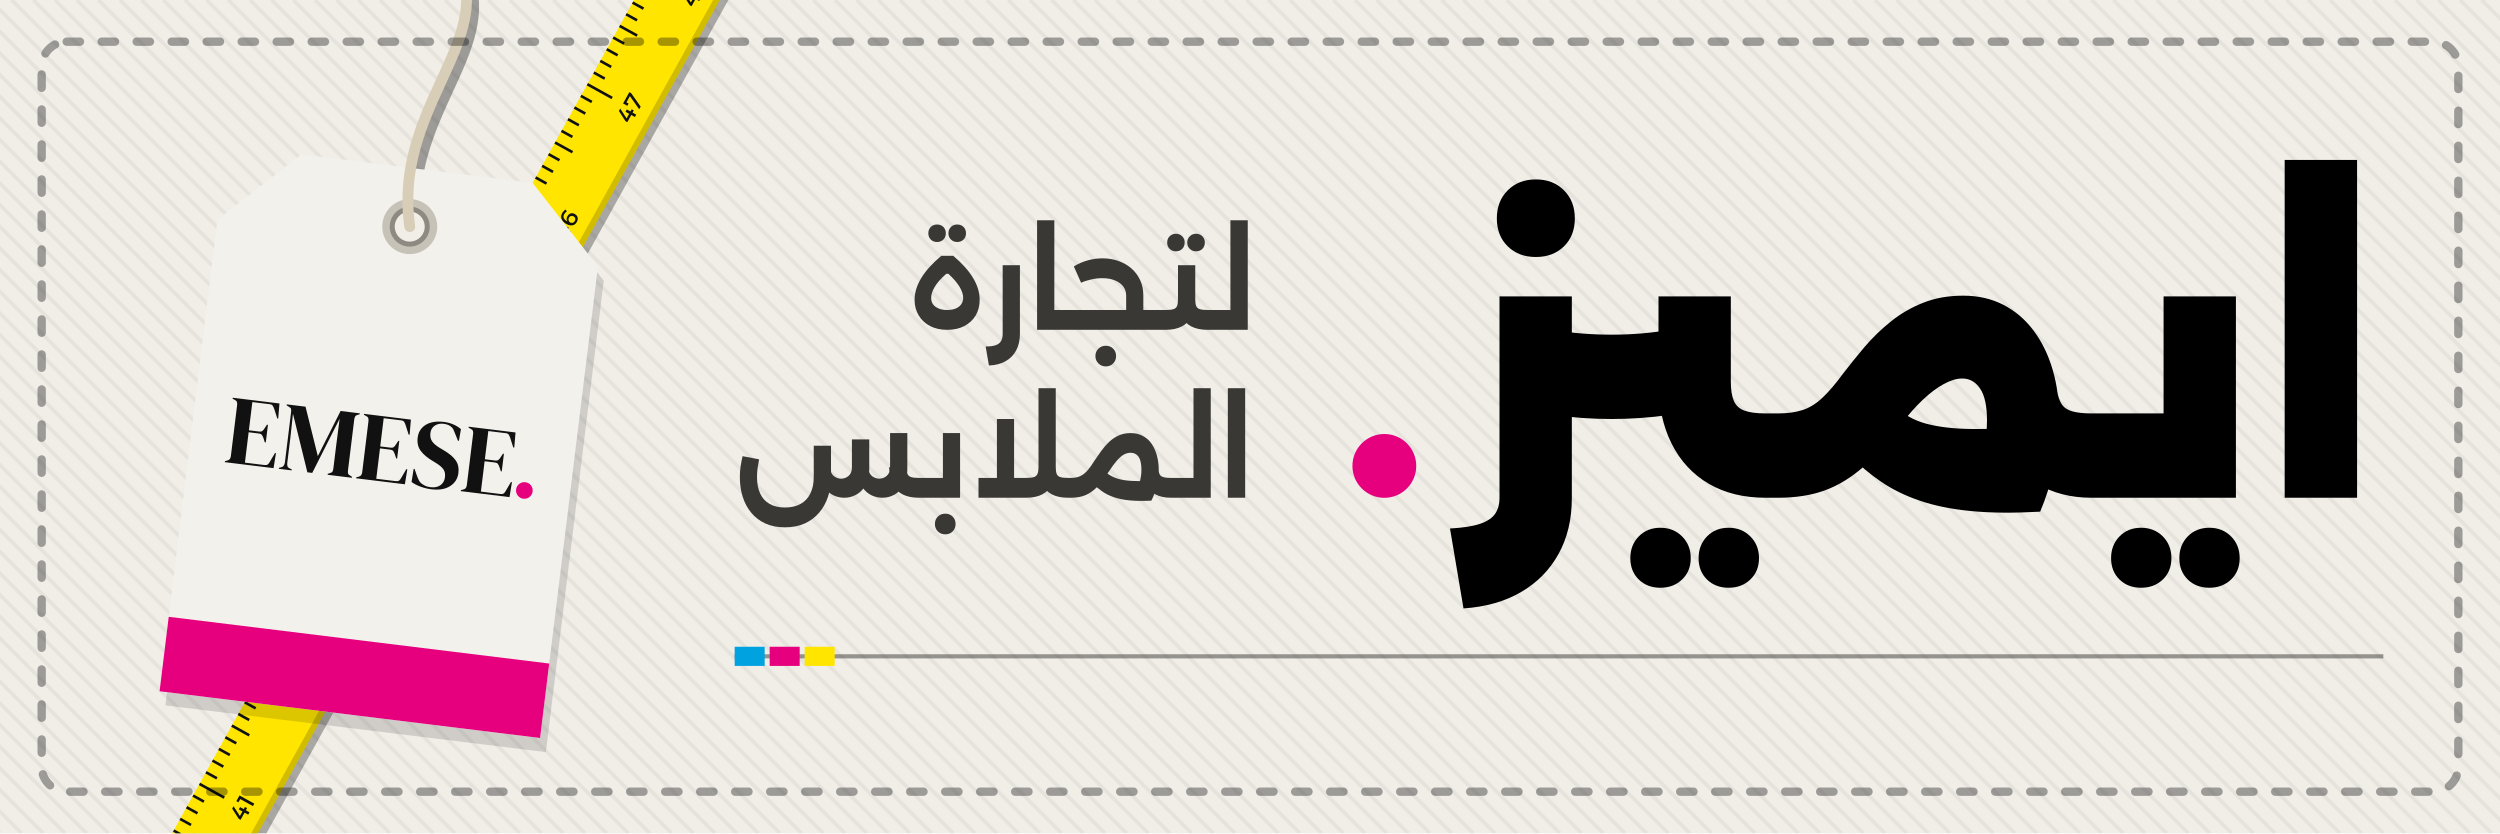
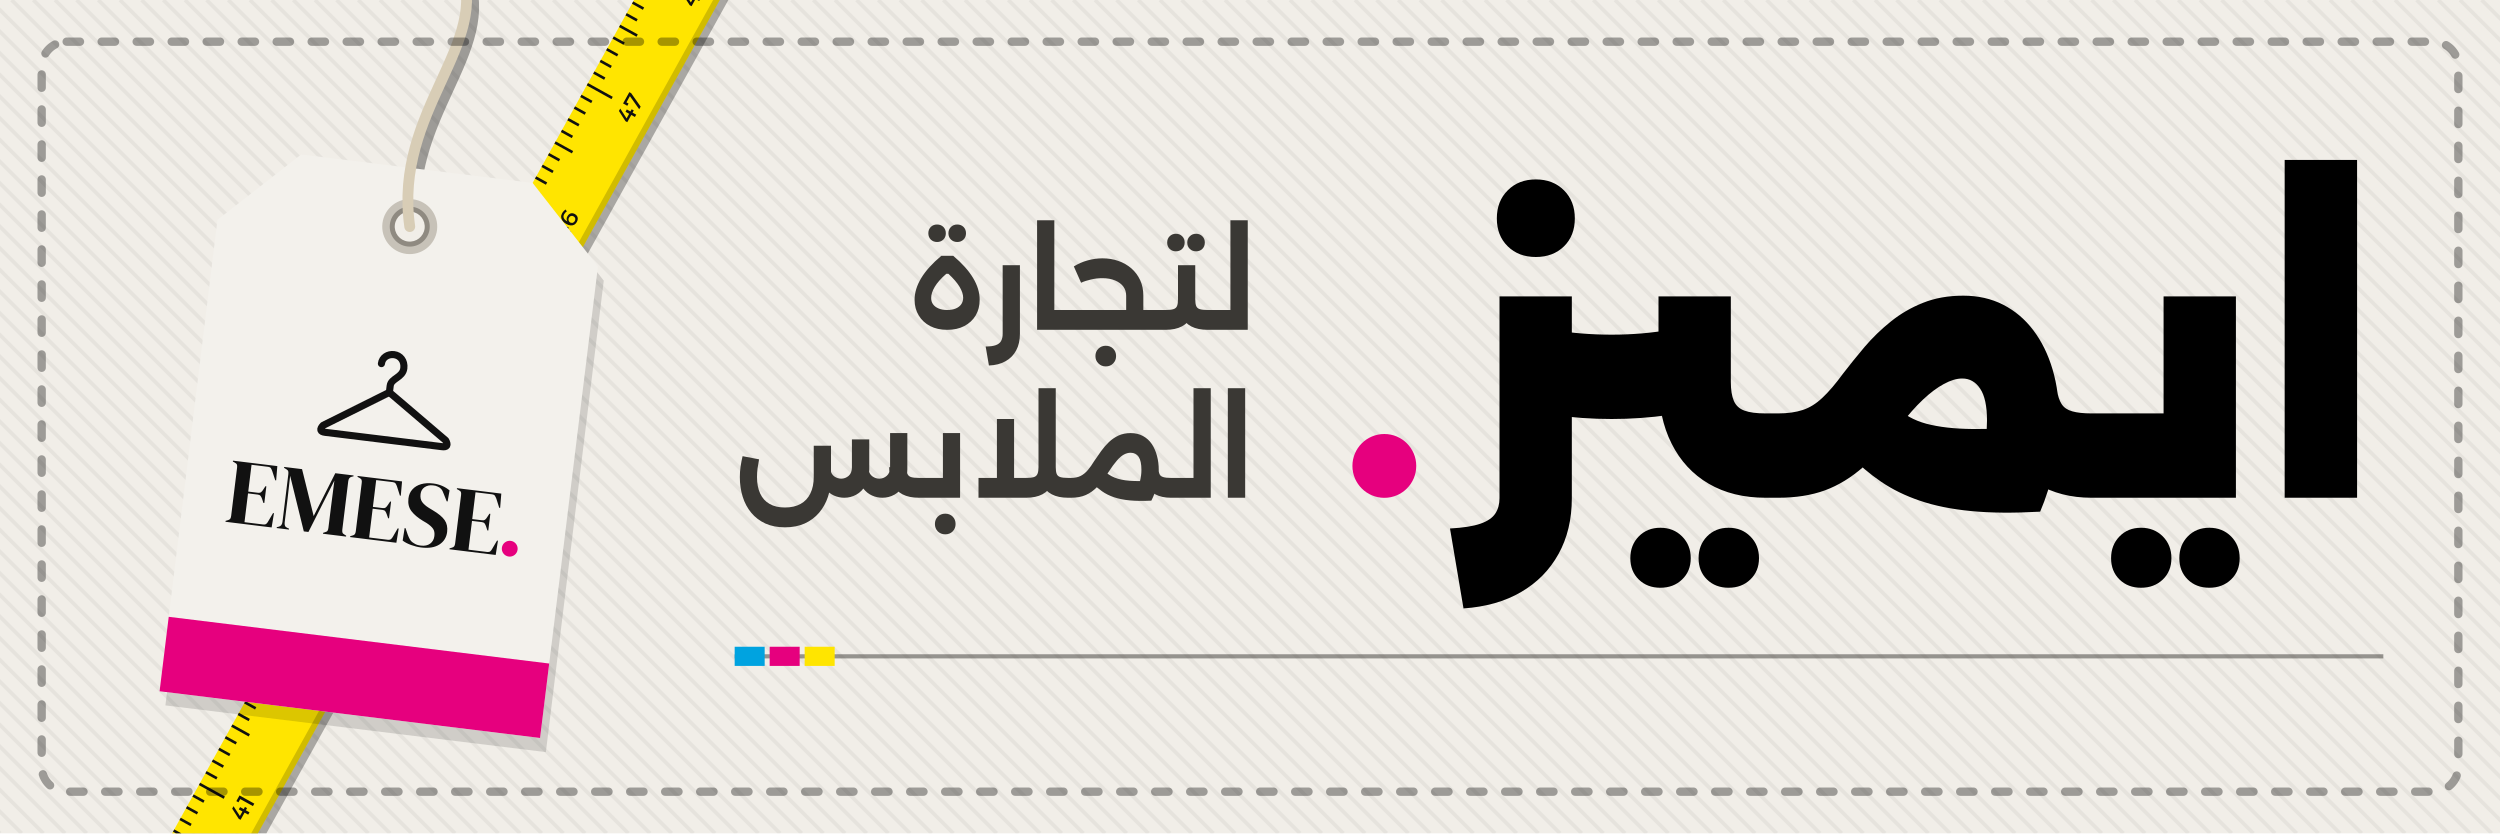
<svg xmlns="http://www.w3.org/2000/svg" width="300" height="100" viewBox="0 0 300 100">
  <defs>
    <clipPath id="edge">
      <rect width="300" height="100" />
    </clipPath>
    <radialGradient id="shade-g" cx="0.62" cy="0.45" r="0.75">
      <stop offset="0" stop-color="#fff" stop-opacity="0.07" />
      <stop offset="1" stop-color="#000" stop-opacity="0.25" />
    </radialGradient>
  </defs>
  <rect id="background" width="300" height="100" fill="#f1eee8" />
  <g id="art" clip-path="url(#edge)">
    <path id="weave" d="M-100 0L0 100M-97.4 0L2.6 100M-94.8 0L5.2 100M-92.2 0L7.8 100M-89.6 0L10.4 100M-87 0L13 100M-84.4 0L15.6 100M-81.8 0L18.2 100M-79.2 0L20.8 100M-76.6 0L23.4 100M-74 0L26 100M-71.4 0L28.6 100M-68.8 0L31.2 100M-66.2 0L33.8 100M-63.6 0L36.4 100M-61 0L39 100M-58.4 0L41.6 100M-55.8 0L44.2 100M-53.2 0L46.8 100M-50.6 0L49.4 100M-48 0L52 100M-45.4 0L54.6 100M-42.8 0L57.2 100M-40.2 0L59.8 100M-37.6 0L62.4 100M-35 0L65 100M-32.4 0L67.6 100M-29.8 0L70.2 100M-27.2 0L72.8 100M-24.6 0L75.4 100M-22 0L78 100M-19.4 0L80.6 100M-16.8 0L83.2 100M-14.2 0L85.8 100M-11.6 0L88.4 100M-9 0L91 100M-6.4 0L93.6 100M-3.8 0L96.2 100M-1.2 0L98.8 100M1.4 0L101.4 100M4 0L104 100M6.6 0L106.6 100M9.2 0L109.2 100M11.8 0L111.8 100M14.4 0L114.4 100M17 0L117 100M19.6 0L119.6 100M22.2 0L122.2 100M24.8 0L124.8 100M27.4 0L127.4 100M30 0L130 100M32.6 0L132.6 100M35.2 0L135.2 100M37.8 0L137.8 100M40.4 0L140.4 100M43 0L143 100M45.6 0L145.6 100M48.2 0L148.2 100M50.8 0L150.8 100M53.4 0L153.4 100M56 0L156 100M58.6 0L158.6 100M61.2 0L161.2 100M63.8 0L163.8 100M66.4 0L166.4 100M69 0L169 100M71.6 0L171.6 100M74.2 0L174.2 100M76.8 0L176.8 100M79.4 0L179.4 100M82 0L182 100M84.6 0L184.6 100M87.2 0L187.2 100M89.8 0L189.8 100M92.4 0L192.4 100M95 0L195 100M97.6 0L197.6 100M100.2 0L200.2 100M102.8 0L202.8 100M105.4 0L205.4 100M108 0L208 100M110.6 0L210.6 100M113.2 0L213.2 100M115.8 0L215.8 100M118.4 0L218.4 100M121 0L221 100M123.6 0L223.6 100M126.2 0L226.2 100M128.8 0L228.8 100M131.4 0L231.4 100M134 0L234 100M136.6 0L236.6 100M139.2 0L239.2 100M141.8 0L241.8 100M144.4 0L244.4 100M147 0L247 100M149.6 0L249.6 100M152.2 0L252.2 100M154.8 0L254.8 100M157.4 0L257.4 100M160 0L260 100M162.6 0L262.6 100M165.2 0L265.2 100M167.8 0L267.8 100M170.4 0L270.4 100M173 0L273 100M175.6 0L275.6 100M178.2 0L278.2 100M180.8 0L280.8 100M183.4 0L283.4 100M186 0L286 100M188.6 0L288.6 100M191.2 0L291.2 100M193.8 0L293.8 100M196.4 0L296.4 100M199 0L299 100M201.6 0L301.6 100M204.2 0L304.2 100M206.8 0L306.8 100M209.4 0L309.4 100M212 0L312 100M214.6 0L314.6 100M217.2 0L317.2 100M219.8 0L319.8 100M222.4 0L322.4 100M225 0L325 100M227.6 0L327.6 100M230.2 0L330.2 100M232.8 0L332.8 100M235.4 0L335.4 100M238 0L338 100M240.6 0L340.6 100M243.2 0L343.2 100M245.8 0L345.8 100M248.4 0L348.4 100M251 0L351 100M253.6 0L353.6 100M256.2 0L356.2 100M258.8 0L358.8 100M261.4 0L361.4 100M264 0L364 100M266.6 0L366.6 100M269.2 0L369.2 100M271.8 0L371.8 100M274.4 0L374.4 100M277 0L377 100M279.6 0L379.6 100M282.2 0L382.2 100M284.8 0L384.8 100M287.4 0L387.4 100M290 0L390 100M292.6 0L392.6 100M295.2 0L395.2 100M297.8 0L397.8 100M300.4 0L400.4 100M303 0L403 100M305.6 0L405.6 100M308.2 0L408.2 100M310.8 0L410.8 100M313.4 0L413.4 100M316 0L416 100M318.6 0L418.6 100M321.2 0L421.2 100M323.8 0L423.8 100M326.4 0L426.4 100M329 0L429 100M331.6 0L431.6 100M334.2 0L434.2 100M336.8 0L436.8 100M339.4 0L439.4 100M342 0L442 100M344.6 0L444.6 100M347.2 0L447.2 100M349.8 0L449.8 100M352.4 0L452.4 100M355 0L455 100M357.6 0L457.6 100M360.2 0L460.2 100M362.8 0L462.8 100M365.4 0L465.4 100M368 0L468 100M370.6 0L470.6 100M373.2 0L473.2 100M375.8 0L475.8 100M378.4 0L478.4 100M381 0L481 100M383.6 0L483.6 100M386.2 0L486.2 100M388.8 0L488.8 100M391.4 0L491.4 100M394 0L494 100M396.6 0L496.6 100M399.2 0L499.2 100" stroke="#000000" stroke-opacity="0.05" stroke-width="0.45" fill="none" />
    <g id="tape">
      <rect transform="translate(14 112) rotate(-61) translate(0.9 0.9)" width="140" height="9.0" fill="#000" fill-opacity="0.3" />
      <g transform="translate(14 112) rotate(-61)">
        <rect width="140" height="9.0" fill="#ffe500" />
        <rect y="8.3" width="140" height="0.7" fill="#000" fill-opacity="0.18" />
        <path d="M4.5 0V3.4M6.1 0V1.5M7.7 0V1.5M9.3 0V1.5M10.9 0V1.5M12.5 0V2.4M14.1 0V1.5M15.7 0V1.5M17.3 0V1.5M18.9 0V1.5M20.5 0V3.4M22.1 0V1.5M23.7 0V1.5M25.3 0V1.5M26.9 0V1.5M28.5 0V2.4M30.1 0V1.5M31.7 0V1.5M33.3 0V1.5M34.9 0V1.5M36.5 0V3.4M38.1 0V1.5M39.7 0V1.5M41.3 0V1.5M42.9 0V1.5M44.5 0V2.4M46.1 0V1.5M47.7 0V1.5M49.3 0V1.5M50.9 0V1.5M52.5 0V3.4M54.1 0V1.5M55.7 0V1.5M57.3 0V1.5M58.9 0V1.5M60.5 0V2.4M62.1 0V1.5M63.7 0V1.5M65.3 0V1.5M66.9 0V1.5M68.5 0V3.4M70.1 0V1.5M71.7 0V1.5M73.3 0V1.5M74.9 0V1.5M76.5 0V2.4M78.1 0V1.5M79.7 0V1.5M81.3 0V1.5M82.9 0V1.5M84.5 0V3.4M86.1 0V1.5M87.7 0V1.5M89.3 0V1.5M90.9 0V1.5M92.5 0V2.4M94.1 0V1.5M95.7 0V1.5M97.3 0V1.5M98.9 0V1.5M100.5 0V3.4M102.1 0V1.5M103.7 0V1.5M105.3 0V1.5M106.9 0V1.5M108.5 0V2.4M110.1 0V1.5M111.7 0V1.5M113.3 0V1.5M114.9 0V1.5M116.5 0V3.4M118.1 0V1.5M119.7 0V1.5M121.3 0V1.5M122.9 0V1.5M124.5 0V2.4M126.1 0V1.5M127.7 0V1.5M129.3 0V1.5M130.9 0V1.5M132.5 0V3.4M134.1 0V1.5M135.7 0V1.5M137.3 0V1.5M138.9 0V1.5M140.5 0V2.4M142.1 0V1.5" stroke="#111" stroke-width="0.32" fill="none" />
        <path d="M19.12 6.4V6.15L19.81 4.87H20.14L19.42 6.23L19.34 6.11H20.73V6.4ZM20.11 5.61H20.43V6.9H20.11ZM20.84 4.87H21.62V6.9H21.28V5.01L21.43 5.16H20.84Z" fill="#111" />
        <path d="M34.82 6.4V6.15L35.51 4.87H35.84L35.11 6.23L35.04 6.11H36.43V6.4ZM35.81 5.61H36.13V6.9H35.81ZM37.4 5.86Q37.52 5.74 37.59 5.62Q37.66 5.5 37.66 5.41Q37.66 5.28 37.57 5.21Q37.47 5.14 37.3 5.14Q37.17 5.14 37.01 5.21Q36.86 5.27 36.73 5.39L36.59 5.14Q36.76 5.01 36.96 4.93Q37.15 4.86 37.35 4.86Q37.55 4.86 37.7 4.92Q37.85 4.98 37.93 5.09Q38.02 5.21 38.02 5.36Q38.02 5.51 37.91 5.68Q37.8 5.85 37.63 6.03L36.97 6.71L36.93 6.61H38.12V6.9H36.63V6.66Z" fill="#111" />
        <path d="M50.81 6.4V6.15L51.5 4.87H51.83L51.11 6.23L51.03 6.11H52.42V6.4ZM51.8 5.61H52.12V6.9H51.8ZM53.44 5.73Q53.73 5.75 53.9 5.89Q54.08 6.03 54.08 6.27Q54.08 6.46 53.98 6.61Q53.88 6.75 53.7 6.83Q53.53 6.91 53.28 6.91Q53.08 6.91 52.88 6.86Q52.68 6.8 52.54 6.7L52.69 6.44Q52.8 6.53 52.95 6.59Q53.1 6.64 53.26 6.64Q53.41 6.64 53.52 6.6Q53.63 6.55 53.69 6.47Q53.74 6.39 53.74 6.28Q53.74 6.11 53.61 6.02Q53.48 5.93 53.25 5.93H52.96V5.73L53.65 5.04L53.7 5.16H52.64L52.64 4.87H53.98V5.07L53.22 5.82L53.17 5.71Z" fill="#111" />
        <path d="M66.8 6.4V6.15L67.49 4.87H67.82L67.1 6.23L67.02 6.11H68.41V6.4ZM67.79 5.61H68.11V6.9H67.79ZM68.53 6.4V6.15L69.22 4.87H69.55L68.83 6.23L68.75 6.11H70.14V6.4ZM69.52 5.61H69.84V6.9H69.52Z" fill="#111" />
        <path d="M82.77 6.4V6.15L83.46 4.87H83.79L83.07 6.23L82.99 6.11H84.38V6.4ZM83.76 5.61H84.08V6.9H83.76ZM85.08 5.77 85.01 5.62Q85.04 5.62 85.11 5.62Q85.18 5.62 85.26 5.62Q85.33 5.62 85.38 5.62Q85.62 5.62 85.78 5.7Q85.95 5.78 86.05 5.92Q86.14 6.06 86.14 6.23Q86.14 6.44 86.04 6.59Q85.95 6.75 85.77 6.83Q85.59 6.91 85.36 6.91Q85.17 6.91 84.97 6.85Q84.76 6.79 84.61 6.68L84.75 6.42Q84.87 6.52 85.02 6.58Q85.17 6.63 85.33 6.63Q85.53 6.63 85.65 6.53Q85.77 6.43 85.77 6.26Q85.77 6.09 85.66 6Q85.54 5.91 85.3 5.91Q85.26 5.91 85.2 5.91Q85.13 5.91 85.05 5.91Q84.97 5.92 84.9 5.92Q84.82 5.93 84.77 5.93V4.87H86.05V5.16H84.93L85.08 5.01Z" fill="#111" />
        <path d="M98.75 6.4V6.15L99.44 4.87H99.77L99.04 6.23L98.96 6.11H100.36V6.4ZM99.74 5.61H100.05V6.9H99.74ZM101.95 5.25Q101.86 5.19 101.74 5.16Q101.62 5.13 101.5 5.13Q101.31 5.13 101.18 5.22Q101.05 5.32 100.99 5.49Q100.93 5.66 100.94 5.89Q101.02 5.74 101.16 5.66Q101.3 5.59 101.49 5.59Q101.7 5.59 101.84 5.67Q101.99 5.75 102.07 5.89Q102.15 6.04 102.15 6.24Q102.15 6.44 102.06 6.6Q101.97 6.75 101.81 6.83Q101.65 6.91 101.43 6.91Q101.18 6.91 100.99 6.8Q100.81 6.68 100.71 6.46Q100.61 6.24 100.61 5.93Q100.61 5.6 100.71 5.36Q100.82 5.12 101.02 4.99Q101.21 4.86 101.48 4.86Q101.63 4.86 101.8 4.9Q101.96 4.94 102.09 5.01ZM101.43 5.84Q101.29 5.84 101.19 5.9Q101.1 5.96 101.05 6.05Q100.99 6.14 100.99 6.25Q100.99 6.31 101.02 6.38Q101.04 6.45 101.09 6.51Q101.15 6.57 101.23 6.6Q101.3 6.64 101.41 6.64Q101.54 6.64 101.63 6.59Q101.73 6.54 101.78 6.45Q101.83 6.36 101.83 6.23Q101.83 6.05 101.72 5.95Q101.62 5.84 101.43 5.84Z" fill="#111" />
        <path d="M114.84 6.4V6.15L115.53 4.87H115.86L115.13 6.23L115.06 6.11H116.45V6.4ZM115.83 5.61H116.15V6.9H115.83ZM116.56 4.87H118.11V5.12L117.25 6.9H116.89L117.79 5.03L117.88 5.16H116.72L116.87 5.01L116.87 5.45H116.56Z" fill="#111" />
        <path d="M130.75 6.4V6.15L131.44 4.87H131.77L131.04 6.23L130.97 6.11H132.36V6.4ZM131.74 5.61H132.06V6.9H131.74ZM133.37 4.86Q133.58 4.86 133.73 4.92Q133.88 4.98 133.96 5.1Q134.05 5.22 134.05 5.38Q134.05 5.53 133.97 5.64Q133.89 5.75 133.75 5.82Q133.93 5.88 134.04 6.01Q134.15 6.15 134.15 6.33Q134.15 6.51 134.05 6.64Q133.96 6.77 133.78 6.84Q133.61 6.91 133.37 6.91Q133.14 6.91 132.96 6.84Q132.79 6.78 132.69 6.64Q132.6 6.51 132.6 6.34Q132.6 6.15 132.71 6.01Q132.82 5.88 133.01 5.82Q132.87 5.75 132.78 5.63Q132.7 5.52 132.7 5.37Q132.7 5.21 132.78 5.09Q132.86 4.98 133.01 4.92Q133.16 4.86 133.37 4.86ZM133.37 5.96Q133.16 5.96 133.04 6.05Q132.92 6.14 132.92 6.3Q132.92 6.47 133.04 6.57Q133.16 6.66 133.37 6.66Q133.59 6.66 133.71 6.57Q133.83 6.47 133.83 6.31Q133.83 6.14 133.7 6.05Q133.58 5.96 133.37 5.96ZM133.37 5.09Q133.19 5.09 133.09 5.17Q132.99 5.25 132.99 5.4Q132.99 5.54 133.09 5.62Q133.19 5.71 133.37 5.71Q133.56 5.71 133.66 5.62Q133.76 5.54 133.76 5.4Q133.76 5.25 133.66 5.17Q133.56 5.09 133.37 5.09Z" fill="#111" />
      </g>
    </g>
    <g id="tag">
      <path id="tag-cord-shadow" d="M49.17 27.19C47.17 13.19 59.17 5.19 55.17 -4" transform="translate(0.7 0.9)" stroke="#000" stroke-opacity="0.35" stroke-width="1.6" fill="none" />
      <g id="tag-card" transform="translate(46 53) rotate(7)">
        <path d="M-14 -33H14L23 -24V33H-23V-24Z" transform="translate(0.9 1.6)" fill="#000" fill-opacity="0.14" />
        <path d="M-14 -33H14L23 -24V33H-23V-24Z" fill="#f3f1ec" />
        <path id="tag-band" d="M-23 24H23V33H-23Z" fill="#e6007e" />
        <g id="tag-eyelet">
          <circle cy="-26" r="3.3" fill="#c7c2b8" />
          <circle cy="-26" r="2.4" fill="#8f8a81" />
          <circle cy="-26" r="1.8" fill="#f1eee8" />
        </g>
+         <path id="tag-icon" d="M0 -1.4V-3C0 -4.6 2.4 -5 2.4 -7C2.4 -8.6 1.3 -9.6 0 -9.6C-1.3 -9.6 -2.4 -8.7 -2.4 -7.4M0 -1.6L-13 7Q-14 8.4 -12.4 8.4H12.4Q14 8.4 13 7Z" transform="translate(0 -5.05) scale(0.57)" fill="none" stroke="#111111" stroke-width="1.5" stroke-linejoin="round" stroke-linecap="round" />
        <g id="tag-logo">
-           <path d="M-18.58 4.76V4.64L-18.31 4.53Q-18.11 4.45 -18.03 4.31Q-17.95 4.18 -17.95 3.94V-2.22Q-17.95 -2.45 -18.02 -2.59Q-18.08 -2.72 -18.31 -2.81L-18.58 -2.91V-3.03H-12.93L-12.86 -1.21H-12.97L-13.48 -2.32Q-13.59 -2.54 -13.71 -2.67Q-13.82 -2.8 -14.06 -2.8H-16.18V0.61H-14.92Q-14.69 0.61 -14.56 0.49Q-14.44 0.37 -14.34 0.15L-14.11 -0.32H-13.99V1.81H-14.11L-14.34 1.31Q-14.45 1.1 -14.57 0.97Q-14.69 0.85 -14.92 0.85H-16.18V4.52H-13.8Q-13.56 4.52 -13.43 4.4Q-13.3 4.27 -13.22 4.05L-12.74 2.94H-12.62L-12.69 4.76ZM-12.05 4.76V4.64L-11.82 4.56Q-11.42 4.43 -11.42 3.88V-2.16Q-11.42 -2.39 -11.47 -2.54Q-11.52 -2.68 -11.75 -2.77L-12.05 -2.91V-3.03H-9.78L-7.59 2.68L-5.54 -3.03H-3.22V-2.91L-3.4 -2.84Q-3.63 -2.76 -3.71 -2.61Q-3.79 -2.47 -3.79 -2.23V3.94Q-3.79 4.18 -3.73 4.31Q-3.68 4.44 -3.45 4.53L-3.22 4.64V4.76H-6.15V4.64L-5.91 4.53Q-5.68 4.44 -5.62 4.31Q-5.56 4.18 -5.56 3.94V1.29L-5.54 -2.09L-8.01 4.76H-8.6L-11.17 -2L-11.13 0.93V3.91Q-11.13 4.17 -11.06 4.33Q-10.98 4.49 -10.76 4.56L-10.5 4.64V4.76ZM-2.7 4.76V4.64L-2.42 4.53Q-2.22 4.45 -2.15 4.31Q-2.07 4.18 -2.07 3.94V-2.22Q-2.07 -2.45 -2.14 -2.59Q-2.2 -2.72 -2.42 -2.81L-2.7 -2.91V-3.03H2.96L3.03 -1.21H2.91L2.4 -2.32Q2.3 -2.54 2.18 -2.67Q2.06 -2.8 1.82 -2.8H-0.3V0.61H0.96Q1.2 0.61 1.32 0.49Q1.45 0.37 1.54 0.15L1.78 -0.32H1.89V1.81H1.78L1.54 1.31Q1.43 1.1 1.32 0.97Q1.2 0.85 0.96 0.85H-0.3V4.52H2.08Q2.32 4.52 2.45 4.4Q2.58 4.27 2.66 4.05L3.14 2.94H3.26L3.19 4.76ZM6.39 4.97Q5.74 4.97 5.07 4.81Q4.4 4.65 3.95 4.39L4.01 2.79H4.12L4.49 3.55Q4.66 3.88 4.84 4.14Q5.03 4.39 5.36 4.53Q5.6 4.65 5.82 4.69Q6.04 4.73 6.31 4.73Q7.03 4.73 7.45 4.34Q7.86 3.95 7.86 3.34Q7.86 2.76 7.58 2.44Q7.3 2.11 6.67 1.81L6.19 1.59Q5.17 1.15 4.6 0.56Q4.03 -0.02 4.03 -0.99Q4.03 -1.69 4.39 -2.19Q4.75 -2.7 5.39 -2.97Q6.04 -3.24 6.9 -3.24Q7.52 -3.24 8.08 -3.08Q8.64 -2.91 9.06 -2.63L8.99 -1.21H8.87L8.38 -2.1Q8.18 -2.51 7.98 -2.68Q7.78 -2.85 7.52 -2.93Q7.37 -2.97 7.24 -2.99Q7.11 -3.01 6.91 -3.01Q6.31 -3.01 5.89 -2.66Q5.48 -2.31 5.48 -1.72Q5.48 -1.12 5.8 -0.76Q6.12 -0.4 6.73 -0.12L7.27 0.12Q8.41 0.61 8.9 1.18Q9.4 1.74 9.4 2.62Q9.4 3.66 8.61 4.31Q7.83 4.97 6.39 4.97ZM9.95 4.76V4.64L10.22 4.53Q10.43 4.45 10.5 4.31Q10.58 4.18 10.58 3.94V-2.22Q10.58 -2.45 10.51 -2.59Q10.45 -2.72 10.22 -2.81L9.95 -2.91V-3.03H15.61L15.68 -1.21H15.56L15.05 -2.32Q14.94 -2.54 14.83 -2.67Q14.71 -2.8 14.47 -2.8H12.35V0.61H13.61Q13.85 0.61 13.97 0.49Q14.1 0.37 14.19 0.15L14.43 -0.32H14.54V1.81H14.43L14.19 1.31Q14.08 1.1 13.97 0.97Q13.85 0.85 13.61 0.85H12.35V4.52H14.73Q14.97 4.52 15.1 4.4Q15.23 4.27 15.31 4.05L15.79 2.94H15.91L15.84 4.76Z" fill="#111111" />
-           <circle cx="17.51" cy="3.75" r="1" fill="#e6007e" />
+           <path d="M-17.63 11.85V11.74L-17.38 11.63Q-17.19 11.56 -17.11 11.43Q-17.04 11.3 -17.04 11.07V5.23Q-17.04 5 -17.1 4.88Q-17.16 4.75 -17.38 4.67L-17.63 4.57V4.46H-12.27L-12.2 6.18H-12.31L-12.8 5.13Q-12.9 4.93 -13.01 4.8Q-13.12 4.68 -13.34 4.68H-15.36V7.92H-14.16Q-13.94 7.92 -13.82 7.8Q-13.7 7.68 -13.61 7.48L-13.39 7.03H-13.28V9.05H-13.39L-13.61 8.58Q-13.71 8.38 -13.83 8.26Q-13.94 8.14 -14.16 8.14H-15.36V11.62H-13.1Q-12.87 11.62 -12.75 11.51Q-12.63 11.39 -12.55 11.18L-12.09 10.12H-11.98L-12.05 11.85ZM-11.44 11.85V11.74L-11.22 11.66Q-10.84 11.53 -10.84 11.02V5.28Q-10.84 5.06 -10.89 4.93Q-10.94 4.79 -11.15 4.7L-11.44 4.57V4.46H-9.28L-7.21 9.88L-5.26 4.46H-3.05V4.57L-3.23 4.63Q-3.44 4.71 -3.52 4.85Q-3.6 4.99 -3.6 5.22V11.07Q-3.6 11.3 -3.54 11.42Q-3.49 11.55 -3.28 11.63L-3.05 11.74V11.85H-5.84V11.74L-5.61 11.63Q-5.39 11.55 -5.34 11.42Q-5.28 11.3 -5.28 11.07V8.55L-5.26 5.35L-7.6 11.85H-8.16L-10.6 5.43L-10.57 8.22V11.04Q-10.57 11.29 -10.49 11.44Q-10.42 11.59 -10.21 11.66L-9.96 11.74V11.85ZM-2.56 11.85V11.74L-2.3 11.63Q-2.11 11.56 -2.04 11.43Q-1.97 11.3 -1.97 11.07V5.23Q-1.97 5 -2.03 4.88Q-2.09 4.75 -2.3 4.67L-2.56 4.57V4.46H2.81L2.87 6.18H2.76L2.28 5.13Q2.18 4.93 2.07 4.8Q1.95 4.68 1.73 4.68H-0.29V7.92H0.91Q1.14 7.92 1.25 7.8Q1.37 7.68 1.46 7.48L1.69 7.03H1.8V9.05H1.69L1.46 8.58Q1.36 8.38 1.25 8.26Q1.14 8.14 0.91 8.14H-0.29V11.62H1.98Q2.2 11.62 2.32 11.51Q2.45 11.39 2.53 11.18L2.98 10.12H3.1L3.03 11.85ZM6.06 12.05Q5.45 12.05 4.81 11.9Q4.17 11.75 3.75 11.5L3.8 9.98H3.91L4.26 10.71Q4.42 11.02 4.6 11.26Q4.78 11.5 5.09 11.63Q5.31 11.75 5.52 11.79Q5.73 11.83 5.99 11.83Q6.67 11.83 7.07 11.46Q7.46 11.09 7.46 10.5Q7.46 9.95 7.2 9.65Q6.93 9.34 6.33 9.05L5.87 8.85Q4.91 8.42 4.37 7.87Q3.82 7.31 3.82 6.39Q3.82 5.73 4.17 5.25Q4.51 4.77 5.12 4.51Q5.73 4.25 6.55 4.25Q7.14 4.25 7.67 4.41Q8.2 4.57 8.6 4.84L8.53 6.18H8.42L7.96 5.34Q7.77 4.95 7.58 4.79Q7.39 4.62 7.14 4.56Q6.99 4.51 6.87 4.49Q6.75 4.48 6.56 4.48Q5.99 4.48 5.59 4.81Q5.2 5.14 5.2 5.7Q5.2 6.27 5.5 6.61Q5.81 6.95 6.39 7.22L6.9 7.45Q7.98 7.92 8.45 8.45Q8.92 8.98 8.92 9.82Q8.92 10.81 8.18 11.43Q7.43 12.05 6.06 12.05ZM9.45 11.85V11.74L9.7 11.63Q9.9 11.56 9.97 11.43Q10.04 11.3 10.04 11.07V5.23Q10.04 5 9.98 4.88Q9.92 4.75 9.7 4.67L9.45 4.57V4.46H14.81L14.88 6.18H14.77L14.29 5.13Q14.18 4.93 14.07 4.8Q13.96 4.68 13.74 4.68H11.72V7.92H12.92Q13.14 7.92 13.26 7.8Q13.38 7.68 13.47 7.48L13.69 7.03H13.8V9.05H13.69L13.47 8.58Q13.37 8.38 13.26 8.26Q13.14 8.14 12.92 8.14H11.72V11.62H13.98Q14.21 11.62 14.33 11.51Q14.45 11.39 14.53 11.18L14.99 10.12H15.1L15.04 11.85Z" fill="#111111" />
+           <circle cx="16.62" cy="10.9" r="0.95" fill="#e6007e" />
        </g>
      </g>
      <path id="tag-cord" d="M49.17 27.19C47.17 13.19 59.17 5.19 55.17 -4" stroke="#d8cdb6" stroke-width="1.3" fill="none" stroke-linecap="round" />
    </g>
  </g>
  <g id="text">
    <path id="brand" d="M213.37 59.73V49.61Q213.73 49.61 214 50.98Q214.27 52.35 214.27 54.6Q214.27 56.95 214 58.34Q213.73 59.73 213.37 59.73ZM211.88 59.73Q207.93 59.73 205.05 58.05Q202.16 56.36 200.59 53.23Q199.02 50.11 199.02 45.83V35.57H207.7V45.83Q207.7 47.27 208.06 48.1Q208.42 48.94 209.32 49.27Q210.22 49.61 211.88 49.61H213.37V59.73ZM193.39 50.28Q189.84 50.28 186.46 49.79Q183.09 49.3 179.94 48.35V37.87Q182.72 38.99 186.21 39.57Q189.7 40.16 193.39 40.16Q197.12 40.16 200.52 39.55Q203.92 38.95 206.8 37.77V48.35Q203.65 49.3 200.3 49.79Q196.94 50.28 193.39 50.28ZM174 63.42Q176.38 63.29 177.66 62.84Q178.94 62.39 179.44 61.62Q179.94 60.86 179.94 59.78V35.57H188.62V59.78Q188.62 63.6 187.02 66.48Q185.43 69.36 182.52 71.05Q179.62 72.74 175.62 73.01ZM184.3 30.84Q182.23 30.84 180.93 29.56Q179.62 28.28 179.62 26.21Q179.62 24.14 180.93 22.84Q182.23 21.53 184.3 21.53Q186.37 21.53 187.68 22.84Q188.98 24.14 188.98 26.21Q188.98 28.28 187.68 29.56Q186.37 30.84 184.3 30.84ZM207.43 70.53Q205.86 70.53 204.84 69.54Q203.83 68.55 203.83 66.98Q203.83 65.41 204.84 64.37Q205.86 63.33 207.43 63.33Q209.01 63.33 210.04 64.37Q211.08 65.41 211.08 66.98Q211.08 68.55 210.04 69.54Q209.01 70.53 207.43 70.53ZM199.24 70.53Q197.67 70.53 196.65 69.54Q195.64 68.55 195.64 66.98Q195.64 65.41 196.65 64.37Q197.67 63.33 199.24 63.33Q200.82 63.33 201.85 64.37Q202.89 65.41 202.89 66.98Q202.89 68.55 201.85 69.54Q200.82 70.53 199.24 70.53ZM250.99 59.73Q247.25 59.73 244.47 58.05Q241.68 56.36 240.12 53.23Q238.57 50.11 238.57 45.83V45.11L246.26 45.83L246.85 46.82Q246.99 47.86 247.39 48.48Q247.8 49.12 248.67 49.36Q249.55 49.61 250.99 49.61H252.47V59.73ZM213.37 59.73Q213.01 59.73 212.74 58.34Q212.47 56.95 212.47 54.6Q212.47 52.35 212.74 50.98Q213.01 49.61 213.37 49.61ZM213.37 59.73V49.61Q215.08 49.61 216.32 49.2Q217.56 48.8 218.68 47.74Q219.81 46.69 221.16 44.84Q222.37 43.27 223.76 41.62Q225.16 39.98 226.89 38.59Q228.62 37.19 230.76 36.34Q232.9 35.48 235.6 35.48Q238.25 35.48 240.37 36.56Q242.49 37.64 243.99 39.62Q245.5 41.6 246.31 44.34Q247.12 47.09 247.12 50.47Q247.12 53.16 246.49 56.07Q245.86 58.97 244.82 61.4L236.32 58.25Q237.36 56.45 237.9 54.47Q238.44 52.49 238.44 50.47Q238.44 47.86 237.62 46.64Q236.81 45.42 235.47 45.42Q234.47 45.42 233.26 46.08Q232.05 46.73 230.74 47.97Q229.44 49.2 228.09 50.96Q225.79 54.11 223.61 56.02Q221.43 57.94 219 58.84Q216.56 59.73 213.37 59.73ZM244.33 51.27 244.82 61.4Q240.06 61.67 236.55 61.33Q233.03 60.99 230.4 60.09Q227.77 59.2 225.72 57.8Q223.68 56.41 221.92 54.56L227.46 48.75Q228.9 50.24 231.17 50.85Q233.44 51.45 236.68 51.48Q239.92 51.5 244.33 51.27ZM252.47 59.73V49.61Q252.84 49.61 253.11 50.98Q253.38 52.35 253.38 54.6Q253.38 56.95 253.11 58.34Q252.84 59.73 252.47 59.73ZM259.63 35.57H268.31V59.73H252.47V49.61H259.63ZM252.47 59.73Q252.11 59.73 251.84 58.34Q251.57 56.95 251.57 54.6Q251.57 52.35 251.84 50.98Q252.11 49.61 252.47 49.61ZM265.12 70.53Q263.54 70.53 262.53 69.54Q261.52 68.55 261.52 66.98Q261.52 65.41 262.53 64.37Q263.54 63.33 265.12 63.33Q266.69 63.33 267.73 64.37Q268.76 65.41 268.76 66.98Q268.76 68.55 267.73 69.54Q266.69 70.53 265.12 70.53ZM256.93 70.53Q255.35 70.53 254.34 69.54Q253.33 68.55 253.33 66.98Q253.33 65.41 254.34 64.37Q255.35 63.33 256.93 63.33Q258.5 63.33 259.54 64.37Q260.57 65.41 260.57 66.98Q260.57 68.55 259.54 69.54Q258.5 70.53 256.93 70.53ZM274.16 59.73V19.19H282.85V59.73Z" fill="#000000" />
    <path id="line1" d="M112.96 30.7H114.39Q117.56 33.37 117.56 35.97Q117.56 37.04 117.08 37.86Q116.59 38.67 115.71 39.13Q114.84 39.58 113.66 39.58Q112.5 39.58 111.62 39.13Q110.74 38.67 110.25 37.86Q109.75 37.04 109.75 35.99Q109.75 33.38 112.96 30.7ZM113.55 32.86Q112.6 33.69 112.17 34.42Q111.74 35.14 111.74 35.76Q111.74 36.21 111.97 36.52Q112.2 36.84 112.64 37.02Q113.07 37.2 113.66 37.2Q114.26 37.2 114.69 37.02Q115.12 36.84 115.35 36.51Q115.58 36.17 115.58 35.74Q115.58 35.14 115.15 34.42Q114.71 33.69 113.81 32.86ZM114.87 29.04Q114.42 29.04 114.12 28.75Q113.81 28.46 113.81 27.99Q113.81 27.53 114.12 27.23Q114.42 26.94 114.87 26.94Q115.32 26.94 115.62 27.23Q115.92 27.53 115.92 27.99Q115.92 28.46 115.62 28.75Q115.32 29.04 114.87 29.04ZM112.45 29.04Q112 29.04 111.7 28.75Q111.4 28.46 111.4 27.99Q111.4 27.53 111.7 27.23Q112 26.94 112.45 26.94Q112.9 26.94 113.2 27.23Q113.5 27.53 113.5 27.99Q113.5 28.46 113.2 28.75Q112.9 29.04 112.45 29.04ZM118.28 41.58Q119.05 41.58 119.49 41.42Q119.94 41.26 120.13 40.92Q120.32 40.58 120.32 40.05V31.82H122.39V40.05Q122.39 41.21 121.94 42.05Q121.49 42.89 120.66 43.35Q119.83 43.82 118.67 43.86ZM126.46 39.58V37.2H128.29V39.58ZM124.45 39.58V26.43H126.52V39.58ZM128.29 39.58V37.2Q128.45 37.2 128.52 37.52Q128.6 37.85 128.6 38.38Q128.6 38.92 128.52 39.25Q128.45 39.58 128.29 39.58ZM136.85 39.58V37.2H139.03V39.58ZM128.29 39.58Q128.14 39.58 128.06 39.25Q127.98 38.92 127.98 38.38Q127.98 37.83 128.06 37.52Q128.14 37.2 128.29 37.2ZM135.14 38.65V35.48Q135.14 34.86 134.8 34.39Q134.46 33.93 133.82 33.66Q133.17 33.38 132.27 33.38Q131.59 33.38 130.92 33.54Q130.24 33.69 129.73 33.93L128.86 31.97Q129.64 31.49 130.51 31.25Q131.39 31 132.29 31Q133.31 31 134.2 31.31Q135.09 31.62 135.77 32.21Q136.44 32.8 136.82 33.62Q137.2 34.44 137.2 35.48V38.65ZM128.29 39.58V37.2H137.84L137.42 39.58ZM139.03 39.58V37.2Q139.19 37.2 139.26 37.52Q139.34 37.85 139.34 38.38Q139.34 38.92 139.26 39.25Q139.19 39.58 139.03 39.58ZM132.69 43.97Q132.17 43.97 131.81 43.61Q131.45 43.26 131.45 42.73Q131.45 42.19 131.81 41.84Q132.17 41.49 132.69 41.49Q133.24 41.49 133.58 41.84Q133.93 42.19 133.93 42.73Q133.93 43.26 133.58 43.61Q133.24 43.97 132.69 43.97ZM139.03 39.58V37.2H139.85Q140.49 37.2 140.81 37.1Q141.14 37 141.25 36.71Q141.36 36.42 141.36 35.91V31.82H143.43V35.91Q143.43 37.1 143.03 37.92Q142.63 38.73 141.84 39.16Q141.05 39.58 139.85 39.58ZM144.94 39.58Q143.74 39.58 142.95 39.17Q142.16 38.75 141.76 37.93Q141.36 37.1 141.36 35.91H143.43Q143.43 36.42 143.54 36.71Q143.65 37 143.98 37.1Q144.3 37.2 144.94 37.2H145.53V39.58ZM145.53 39.58V37.2Q145.68 37.2 145.76 37.52Q145.84 37.85 145.84 38.38Q145.84 38.92 145.76 39.25Q145.68 39.58 145.53 39.58ZM139.03 39.58Q138.88 39.58 138.8 39.25Q138.72 38.92 138.72 38.38Q138.72 37.83 138.8 37.52Q138.88 37.2 139.03 37.2ZM143.53 30.16Q143.08 30.16 142.78 29.87Q142.47 29.57 142.47 29.11Q142.47 28.64 142.78 28.35Q143.08 28.05 143.53 28.05Q143.98 28.05 144.28 28.35Q144.58 28.64 144.58 29.11Q144.58 29.57 144.28 29.87Q143.98 30.16 143.53 30.16ZM141.11 30.16Q140.66 30.16 140.36 29.87Q140.06 29.57 140.06 29.11Q140.06 28.64 140.36 28.35Q140.66 28.05 141.11 28.05Q141.56 28.05 141.86 28.35Q142.16 28.64 142.16 29.11Q142.16 29.57 141.86 29.87Q141.56 30.16 141.11 30.16ZM145.53 39.58V37.2H147.65V26.43H149.73V39.58ZM145.53 39.58Q145.37 39.58 145.29 39.26Q145.22 38.93 145.22 38.38Q145.22 37.83 145.29 37.52Q145.37 37.2 145.53 37.2Z" fill="#3a3834" />
    <path id="line2" d="M110.28 59.73Q109.09 59.73 108.3 59.32Q107.5 58.9 107.1 58.08Q106.7 57.26 106.7 56.06H108.78Q108.78 56.57 108.89 56.86Q109.01 57.15 109.33 57.25Q109.64 57.35 110.28 57.35H110.87V59.73ZM94.19 63.28Q92.86 63.28 91.84 62.82Q90.83 62.35 90.15 61.53Q89.46 60.7 89.12 59.6Q88.78 58.51 88.78 57.24Q88.78 56.62 88.87 55.98Q88.97 55.33 89.11 54.74L91.09 55.12Q90.98 55.67 90.91 56.19Q90.84 56.71 90.84 57.24Q90.84 58.4 91.22 59.22Q91.6 60.05 92.35 60.47Q93.09 60.9 94.19 60.9Q95.31 60.9 96.07 60.47Q96.84 60.05 97.24 59.22Q97.65 58.4 97.65 57.22V53.49H99.72V57.22Q99.72 58.49 99.36 59.6Q99 60.7 98.29 61.53Q97.59 62.35 96.56 62.82Q95.54 63.28 94.19 63.28ZM101.32 59.73Q100.67 59.73 100.06 59.46Q99.46 59.19 99.01 58.6Q98.56 58.01 98.42 57.12L99.66 56.4Q99.75 56.91 100.13 57.18Q100.51 57.44 100.95 57.44Q101.44 57.44 101.84 57.1Q102.23 56.76 102.23 56.06V52.73H104.31V56.31Q104.31 57.47 103.87 58.23Q103.43 58.99 102.75 59.36Q102.08 59.73 101.32 59.73ZM105.89 59.73Q105.24 59.73 104.64 59.46Q104.03 59.19 103.58 58.6Q103.13 58.01 102.99 57.12L104.23 56.4Q104.33 56.91 104.71 57.18Q105.09 57.44 105.52 57.44Q106.02 57.44 106.41 57.1Q106.81 56.76 106.81 56.06V51.97H108.88V56.31Q108.88 57.47 108.44 58.23Q108 58.99 107.33 59.36Q106.65 59.73 105.89 59.73ZM110.87 59.73V57.35Q111.02 57.35 111.1 57.67Q111.18 58 111.18 58.53Q111.18 59.07 111.1 59.4Q111.02 59.73 110.87 59.73ZM113.15 51.97H115.21V59.73H110.87V57.35H113.15ZM110.87 59.73Q110.71 59.73 110.64 59.41Q110.56 59.08 110.56 58.53Q110.56 57.98 110.64 57.67Q110.71 57.35 110.87 57.35ZM113.43 64.12Q112.9 64.12 112.54 63.77Q112.19 63.41 112.19 62.88Q112.19 62.34 112.54 61.99Q112.9 61.64 113.43 61.64Q113.97 61.64 114.32 61.99Q114.67 62.34 114.67 62.88Q114.67 63.41 114.32 63.77Q113.97 64.12 113.43 64.12ZM119.63 59.73V50.28H121.69V59.73ZM117.42 59.73V57.35H123.05V59.73ZM128.52 59.73V57.35Q128.68 57.35 128.76 57.67Q128.83 58 128.83 58.53Q128.83 59.07 128.76 59.4Q128.68 59.73 128.52 59.73ZM122.51 59.73Q122.35 59.73 122.28 59.4Q122.2 59.07 122.2 58.53Q122.2 57.98 122.28 57.67Q122.35 57.35 122.51 57.35ZM122.51 59.73V57.35H123.11Q123.75 57.35 124.07 57.25Q124.38 57.15 124.5 56.86Q124.62 56.57 124.62 56.06V46.58H126.69V56.06Q126.69 57.26 126.29 58.07Q125.89 58.88 125.1 59.31Q124.31 59.73 123.11 59.73ZM128.18 59.73Q127 59.73 126.21 59.32Q125.42 58.9 125.02 58.08Q124.62 57.26 124.62 56.06H126.69Q126.69 56.57 126.8 56.86Q126.91 57.15 127.24 57.25Q127.56 57.35 128.18 57.35H128.52V59.73ZM140.5 59.73Q139.4 59.73 138.64 59.32Q137.88 58.9 137.49 58.08Q137.09 57.26 137.09 56.06V55.74L138.94 55.81L139.02 56.19Q139.03 56.65 139.15 56.91Q139.26 57.16 139.59 57.25Q139.92 57.35 140.5 57.35H141.09V59.73ZM128.52 59.73Q128.37 59.73 128.29 59.4Q128.21 59.07 128.21 58.53Q128.21 57.98 128.29 57.67Q128.37 57.35 128.52 57.35ZM128.52 59.73V57.35Q129.2 57.35 129.68 57.11Q130.15 56.87 130.54 56.41Q130.93 55.95 131.31 55.32Q131.7 54.73 132.13 54.14Q132.55 53.55 133.07 53.05Q133.59 52.56 134.23 52.26Q134.88 51.97 135.68 51.97Q136.54 51.97 137.17 52.33Q137.81 52.68 138.22 53.29Q138.63 53.91 138.84 54.71Q139.05 55.5 139.05 56.39Q139.05 57.22 138.83 58.22Q138.61 59.22 138.16 60.08L136.24 59.13Q136.6 58.51 136.78 57.81Q136.97 57.1 136.97 56.39Q136.97 55.32 136.64 54.82Q136.3 54.33 135.67 54.33Q135.27 54.33 134.86 54.55Q134.46 54.77 134.02 55.28Q133.58 55.78 133.03 56.63Q132.35 57.7 131.7 58.39Q131.05 59.07 130.3 59.4Q129.55 59.73 128.52 59.73ZM138.06 57.69 138.16 60.08Q136.68 60.15 135.59 60.05Q134.51 59.95 133.68 59.67Q132.86 59.39 132.24 58.95Q131.61 58.51 131.05 57.95L132.46 56.45Q133 57.01 133.75 57.31Q134.49 57.61 135.54 57.69Q136.6 57.77 138.06 57.69ZM141.09 59.73V57.35Q141.25 57.35 141.33 57.67Q141.4 58 141.4 58.53Q141.4 59.07 141.33 59.4Q141.25 59.73 141.09 59.73ZM141.09 59.73V57.35H143.22V46.58H145.29V59.73ZM141.09 59.73Q140.94 59.73 140.86 59.41Q140.78 59.08 140.78 58.53Q140.78 57.98 140.86 57.67Q140.94 57.35 141.09 57.35ZM147.34 59.73V46.58H149.42V59.73Z" fill="#3a3834" />
    <circle id="dot" cx="166.12" cy="55.91" r="3.83" fill="#e6007e" />
    <g id="rule">
      <rect x="88.16" y="78.51" width="197.84" height="0.5" fill="#3a3834" fill-opacity="0.5" />
      <rect x="88.16" y="77.61" width="3.6" height="2.3" fill="#00a3e0" />
      <rect x="92.36" y="77.61" width="3.6" height="2.3" fill="#e6007e" />
      <rect x="96.56" y="77.61" width="3.6" height="2.3" fill="#ffe500" />
    </g>
  </g>
  <rect id="stitch" x="5" y="5" width="290" height="90" rx="3" fill="none" stroke="#000000" stroke-opacity="0.35" stroke-width="1" stroke-dasharray="1.6 2.6" stroke-linecap="round" />
</svg>
